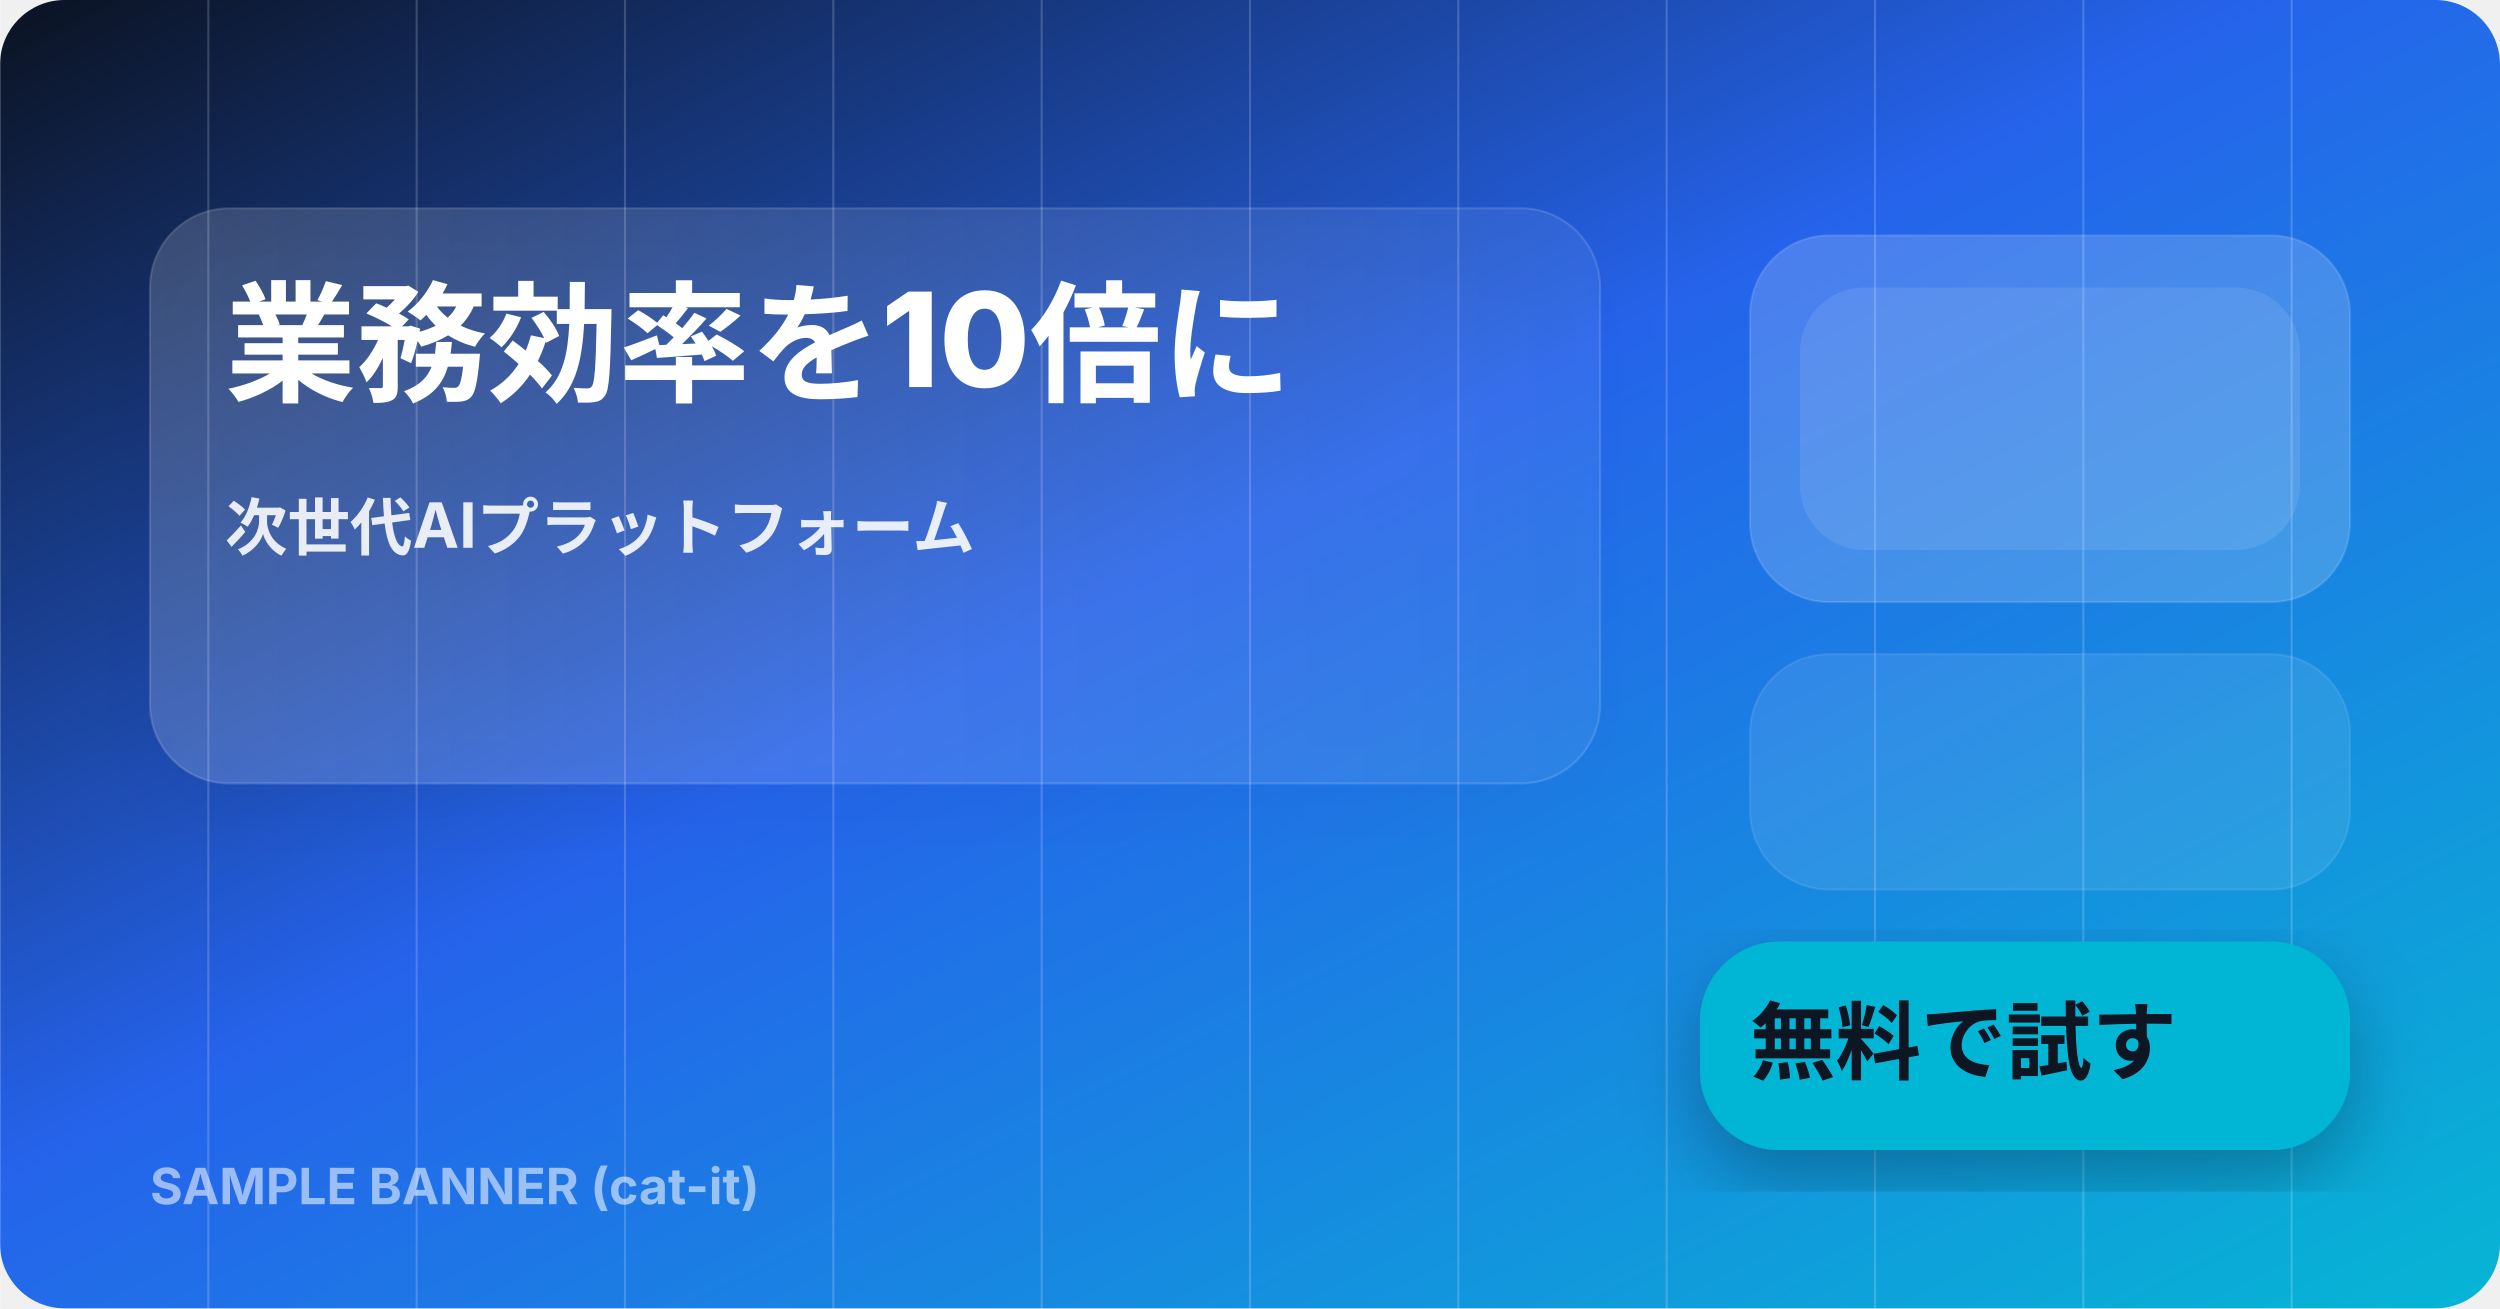
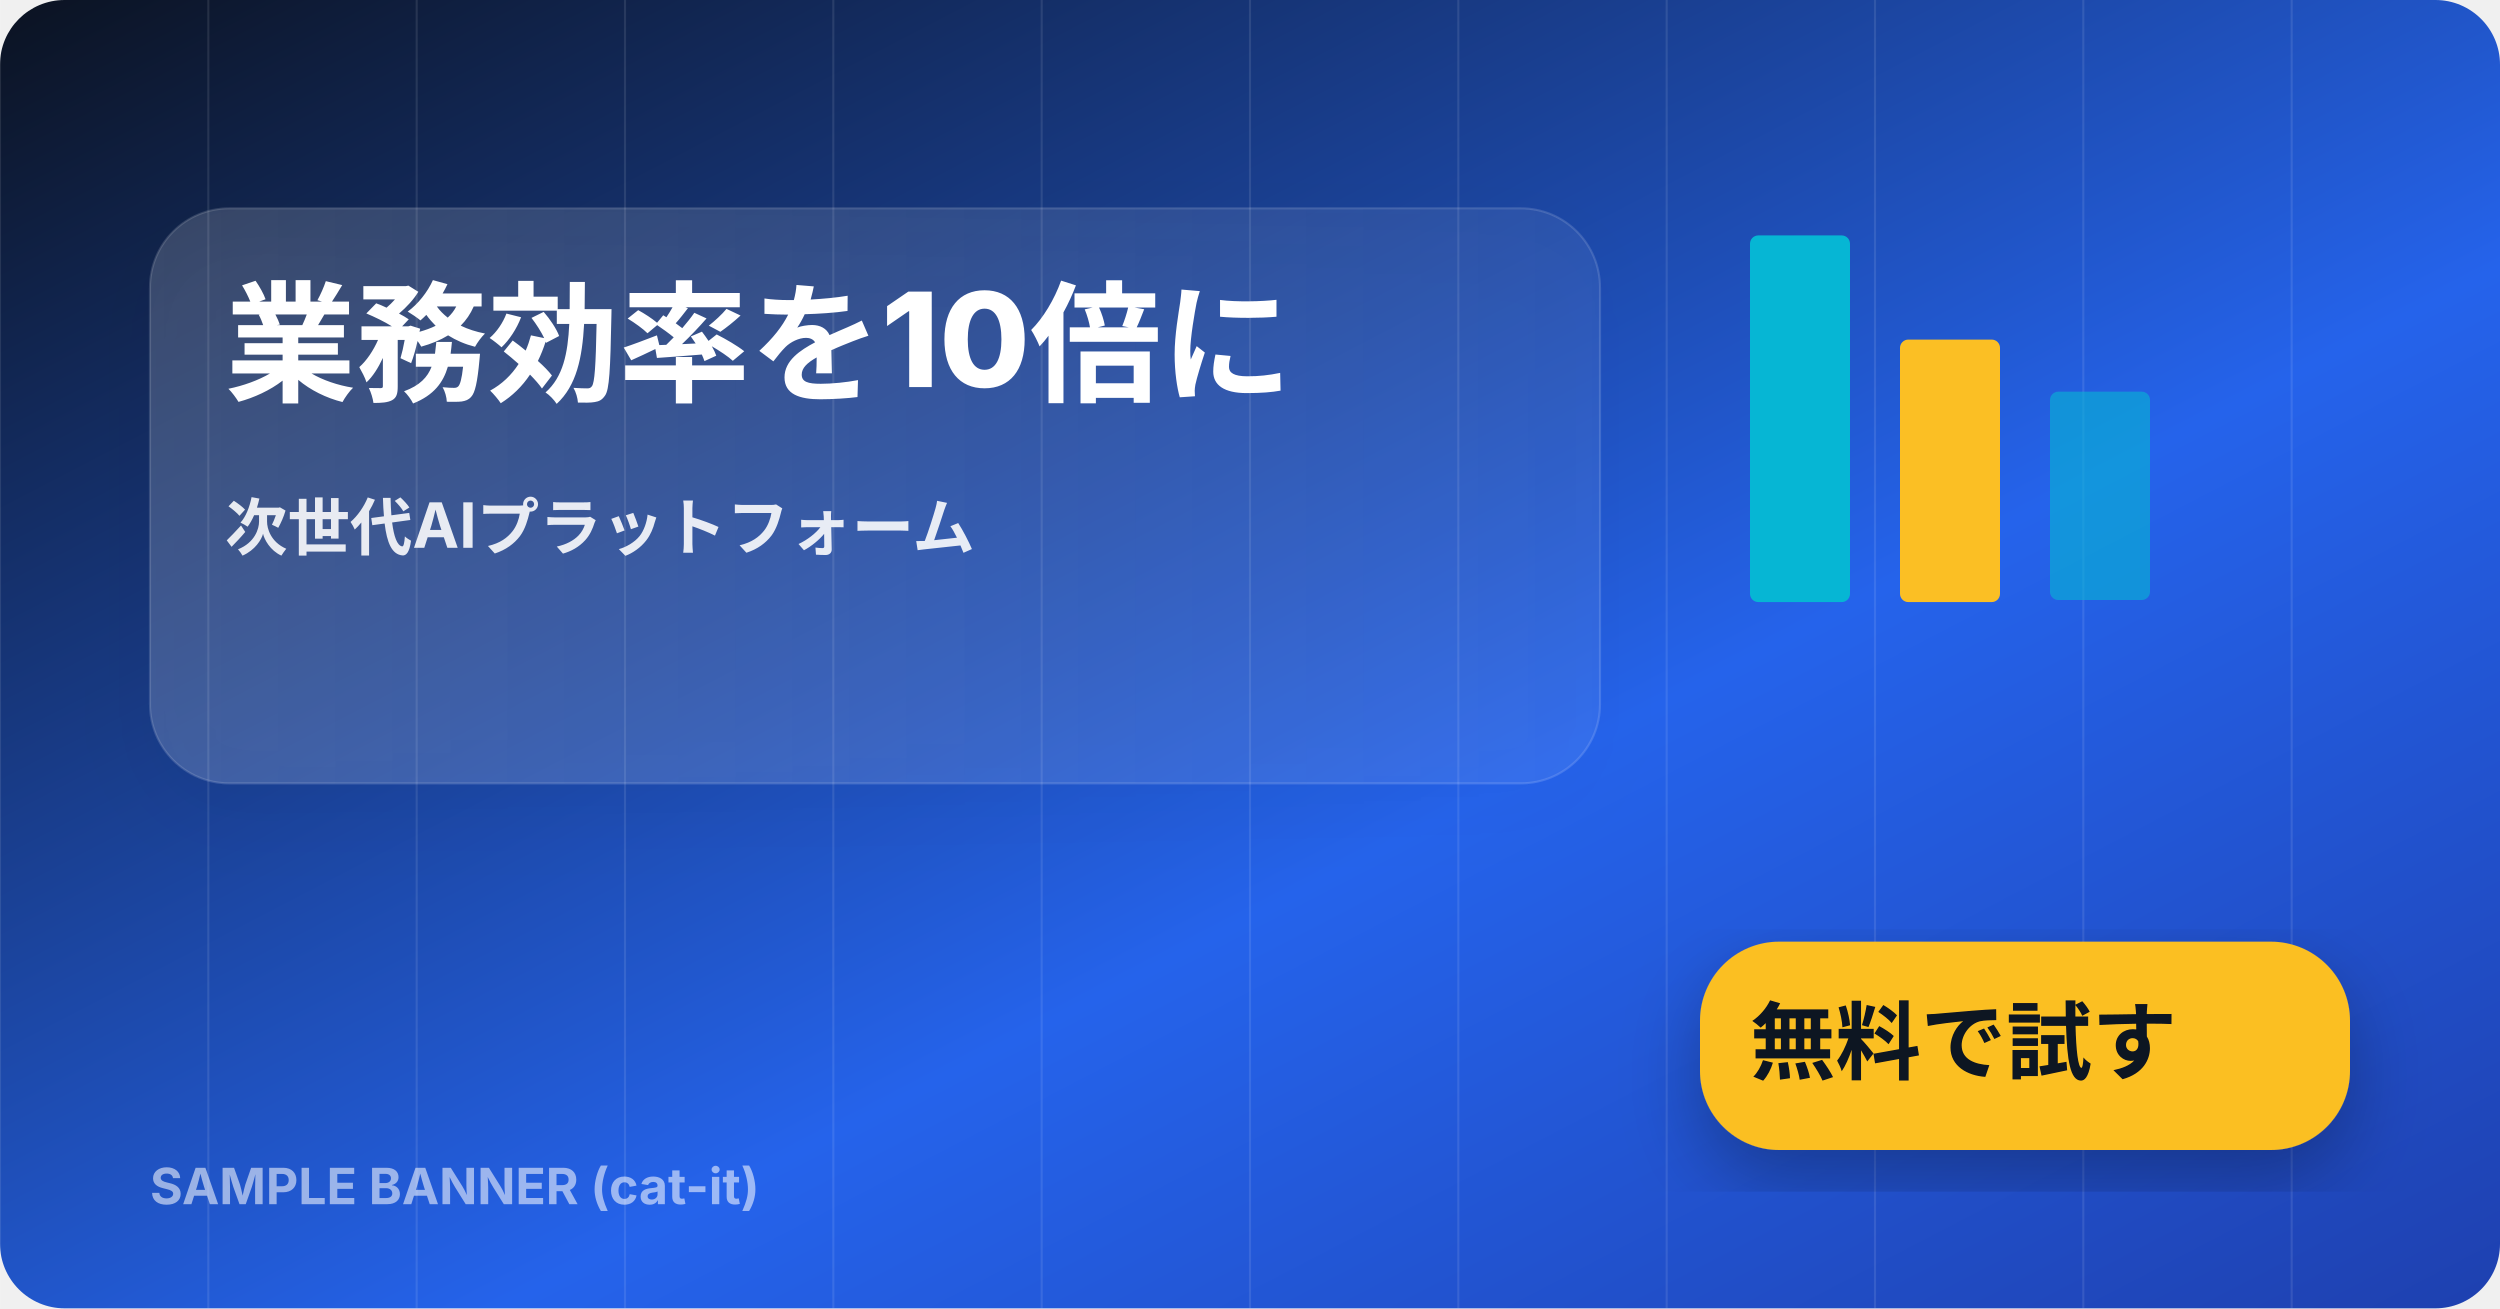
<svg xmlns="http://www.w3.org/2000/svg" width="1200" height="628" viewBox="0 0 1200 628">
  <defs>
    <linearGradient id="bg" x1="0" y1="0" x2="1" y2="1">
      <stop offset="0%" stop-color="#0B1220" />
-       <stop offset="45%" stop-color="#2563EB" />
-       <stop offset="100%" stop-color="#06B6D4" />
+       <stop offset="60%" stop-color="#2563EB" />
+       <stop offset="100%" stop-color="#1E40AF" />
    </linearGradient>
    <linearGradient id="panel" x1="0" y1="0" x2="1" y2="0">
      <stop offset="0%" stop-color="#FFFFFF" stop-opacity="0.16" />
      <stop offset="100%" stop-color="#FFFFFF" stop-opacity="0.06" />
    </linearGradient>
    <filter id="shadow" x="-20%" y="-20%" width="140%" height="140%">
      <feDropShadow dx="0" dy="14" stdDeviation="18" flood-color="#000000" flood-opacity="0.28" />
    </filter>
  </defs>
  <rect width="1200" height="628" rx="31" fill="url(#bg)" />
-   <g opacity="0.18">
+   <g opacity="0.1">
    <line x1="0" y1="0" x2="0" y2="628" stroke="#FFFFFF" stroke-width="1" />
    <line x1="100" y1="0" x2="100" y2="628" stroke="#FFFFFF" stroke-width="1" />
    <line x1="200" y1="0" x2="200" y2="628" stroke="#FFFFFF" stroke-width="1" />
    <line x1="300" y1="0" x2="300" y2="628" stroke="#FFFFFF" stroke-width="1" />
    <line x1="400" y1="0" x2="400" y2="628" stroke="#FFFFFF" stroke-width="1" />
    <line x1="500" y1="0" x2="500" y2="628" stroke="#FFFFFF" stroke-width="1" />
    <line x1="600" y1="0" x2="600" y2="628" stroke="#FFFFFF" stroke-width="1" />
    <line x1="700" y1="0" x2="700" y2="628" stroke="#FFFFFF" stroke-width="1" />
    <line x1="800" y1="0" x2="800" y2="628" stroke="#FFFFFF" stroke-width="1" />
    <line x1="900" y1="0" x2="900" y2="628" stroke="#FFFFFF" stroke-width="1" />
    <line x1="1000" y1="0" x2="1000" y2="628" stroke="#FFFFFF" stroke-width="1" />
    <line x1="1100" y1="0" x2="1100" y2="628" stroke="#FFFFFF" stroke-width="1" />
  </g>
  <rect x="72" y="100" width="696" height="276" rx="38" fill="url(#panel)" stroke="#FFFFFF" stroke-opacity="0.14" filter="url(#shadow)" />
  <text x="108" y="188" fill="#FFFFFF" font-family="ui-sans-serif, system-ui, -apple-system, 'Hiragino Sans', 'Noto Sans JP', 'Yu Gothic', sans-serif" font-size="63" font-weight="800">
    業務効率を10倍に
  </text>
  <text x="108" y="264" fill="#FFFFFF" opacity="0.88" font-family="ui-sans-serif, system-ui, -apple-system, 'Hiragino Sans', 'Noto Sans JP', 'Yu Gothic', sans-serif" font-size="30" font-weight="700">
    次世代AIプラットフォーム
  </text>
-   <g transform="translate(840 113)" opacity="0.95">
-     <rect x="0" y="0" width="288" height="176" rx="38" fill="#FFFFFF" fill-opacity="0.18" stroke="#FFFFFF" stroke-opacity="0.14" />
-     <rect x="24" y="25" width="240" height="126" rx="31" fill="#FFFFFF" fill-opacity="0.10" />
-     <rect x="0" y="201" width="288" height="113" rx="38" fill="#FFFFFF" fill-opacity="0.10" stroke="#FFFFFF" stroke-opacity="0.10" />
+   <g transform="translate(840 113)">
+     <rect x="0" y="0" width="48" height="176" rx="4" fill="#06B6D4" />
+     <rect x="72" y="50" width="48" height="126" rx="4" fill="#FBBF24" />
+     <rect x="144" y="75" width="48" height="100" rx="4" fill="#06B6D4" opacity="0.6" />
  </g>
  <g filter="url(#shadow)">
-     <rect x="816" y="452" width="312" height="100" rx="38" fill="#06B6D4" />
+     <rect x="816" y="452" width="312" height="100" rx="38" fill="#FBBF24" />
    <text x="840" y="515" fill="#0B1220" font-family="ui-sans-serif, system-ui, -apple-system, 'Hiragino Sans', 'Noto Sans JP', 'Yu Gothic', sans-serif" font-size="41" font-weight="900">
      無料で試す
    </text>
  </g>
  <text x="72" y="578" fill="#FFFFFF" opacity="0.55" font-family="ui-sans-serif, system-ui, -apple-system, 'Hiragino Sans', 'Noto Sans JP', 'Yu Gothic', sans-serif" font-size="24" font-weight="700">
    SAMPLE BANNER (cat-it)
  </text>
</svg>
